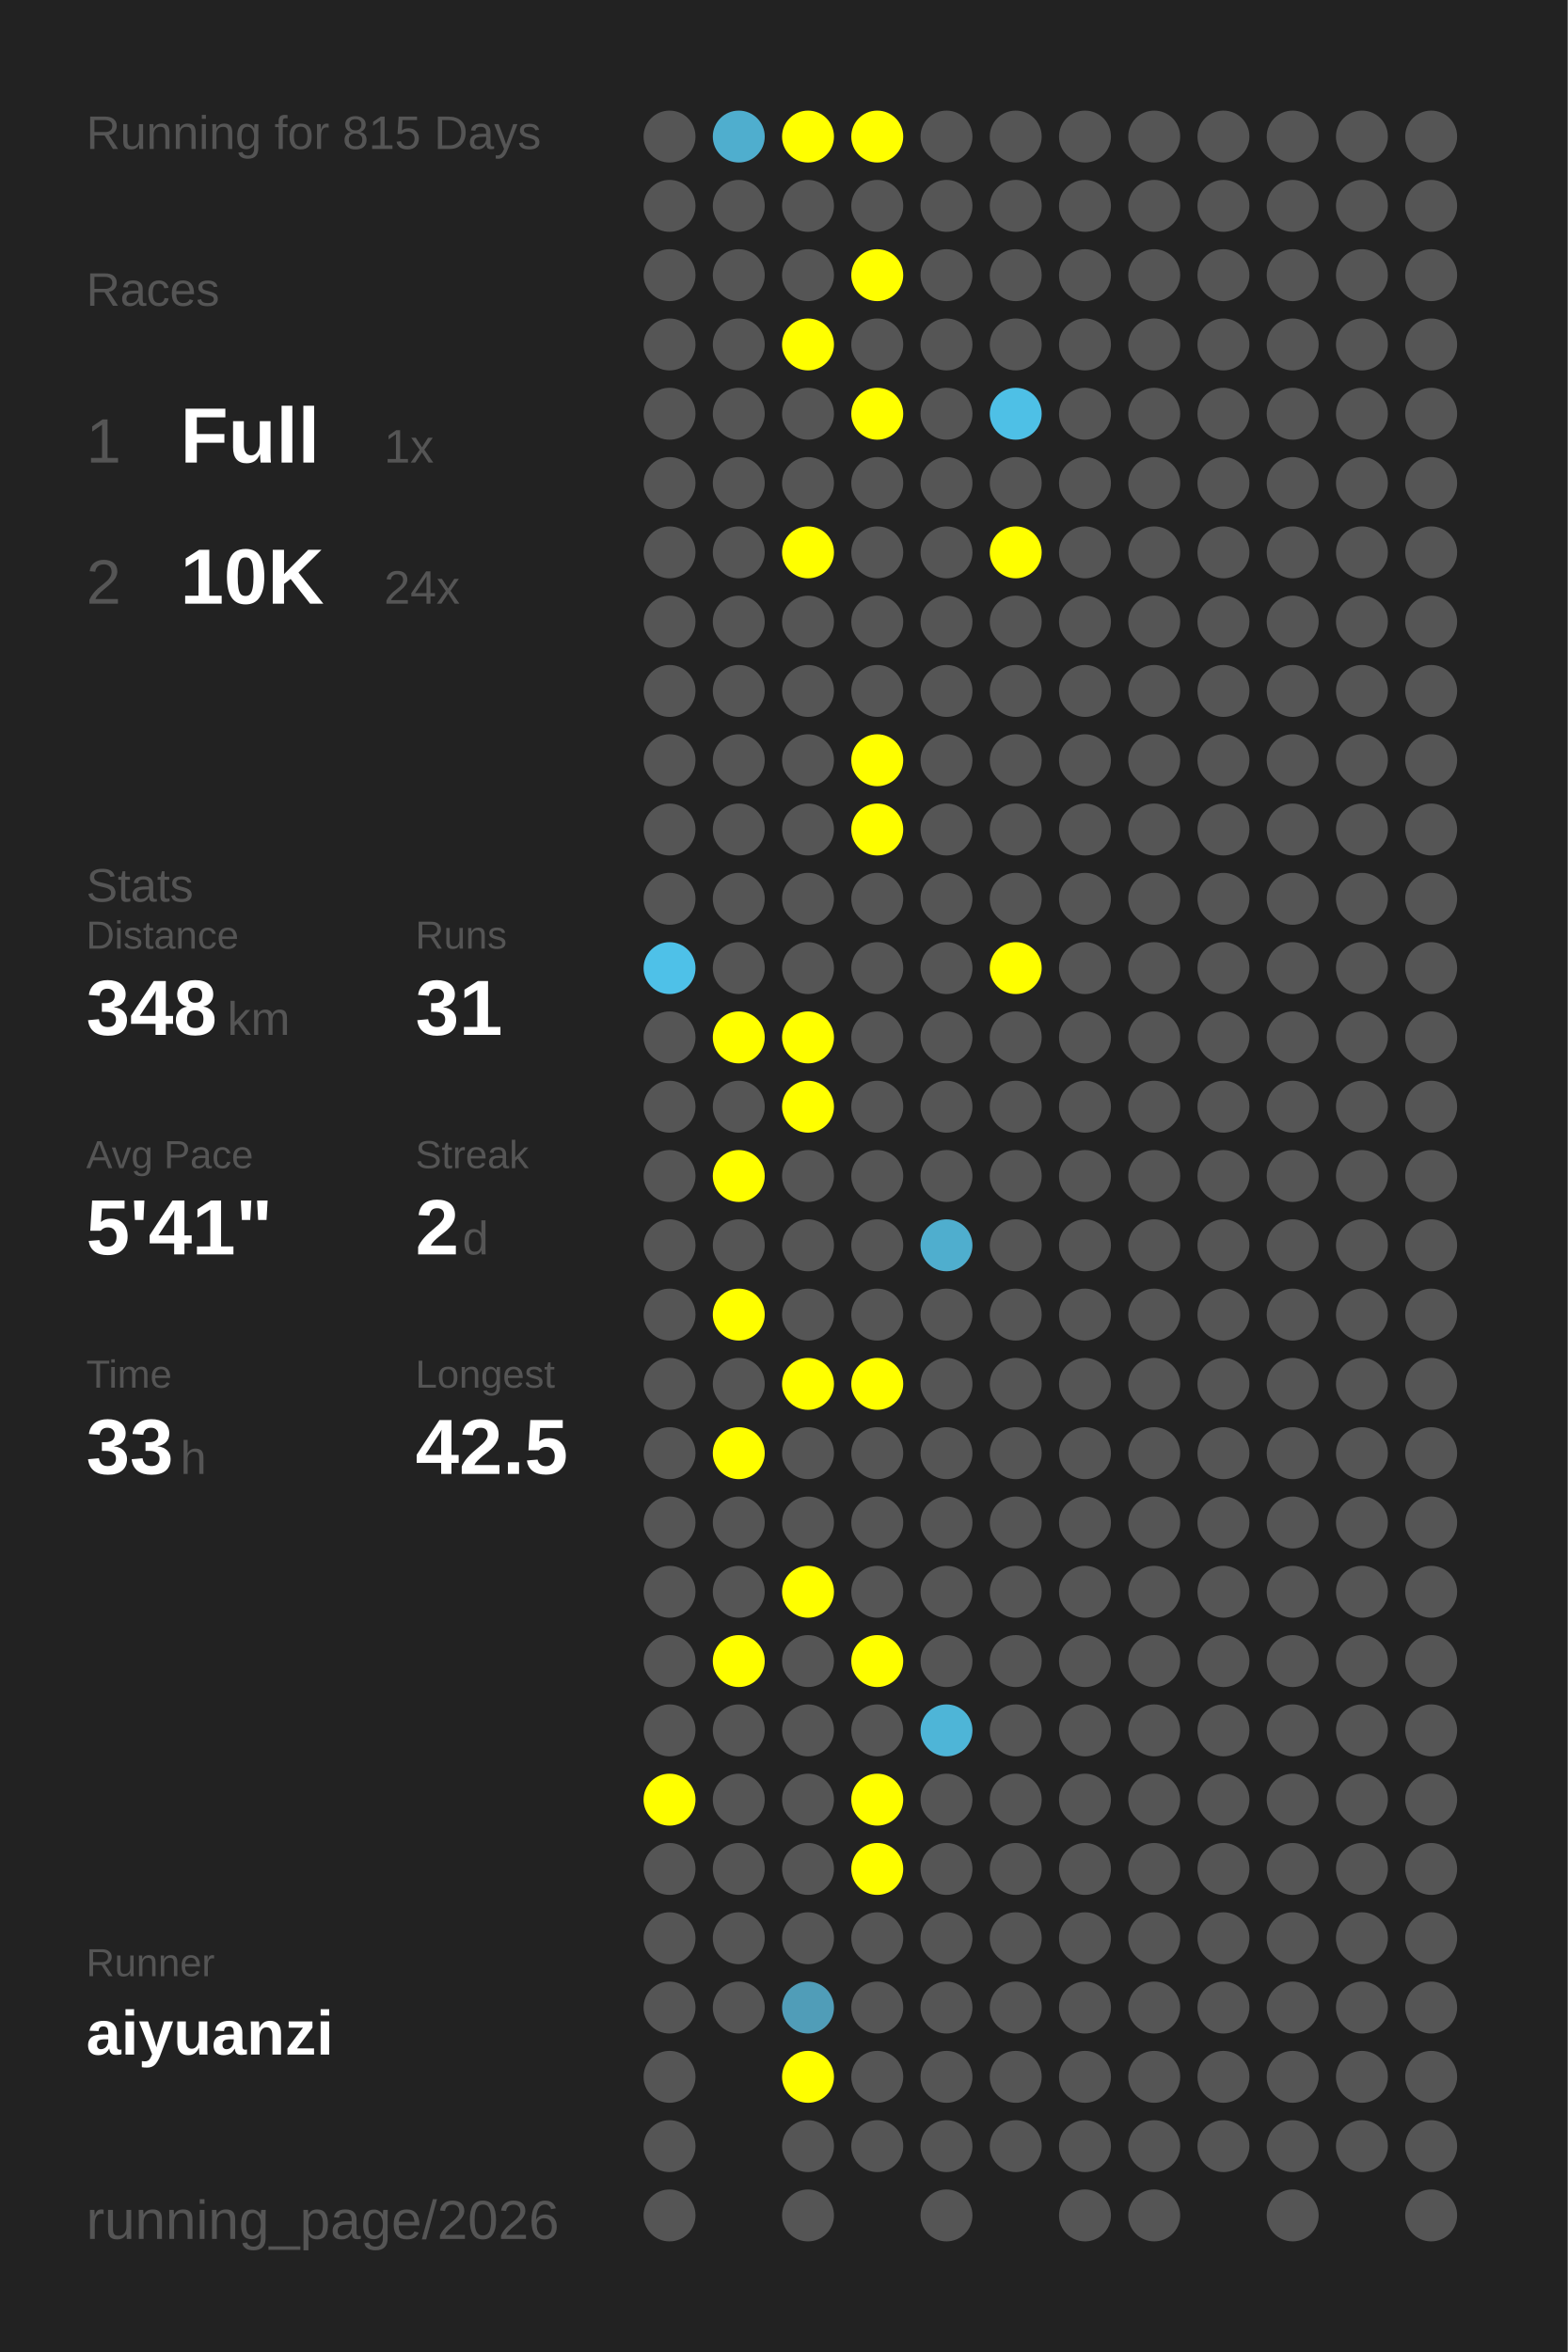
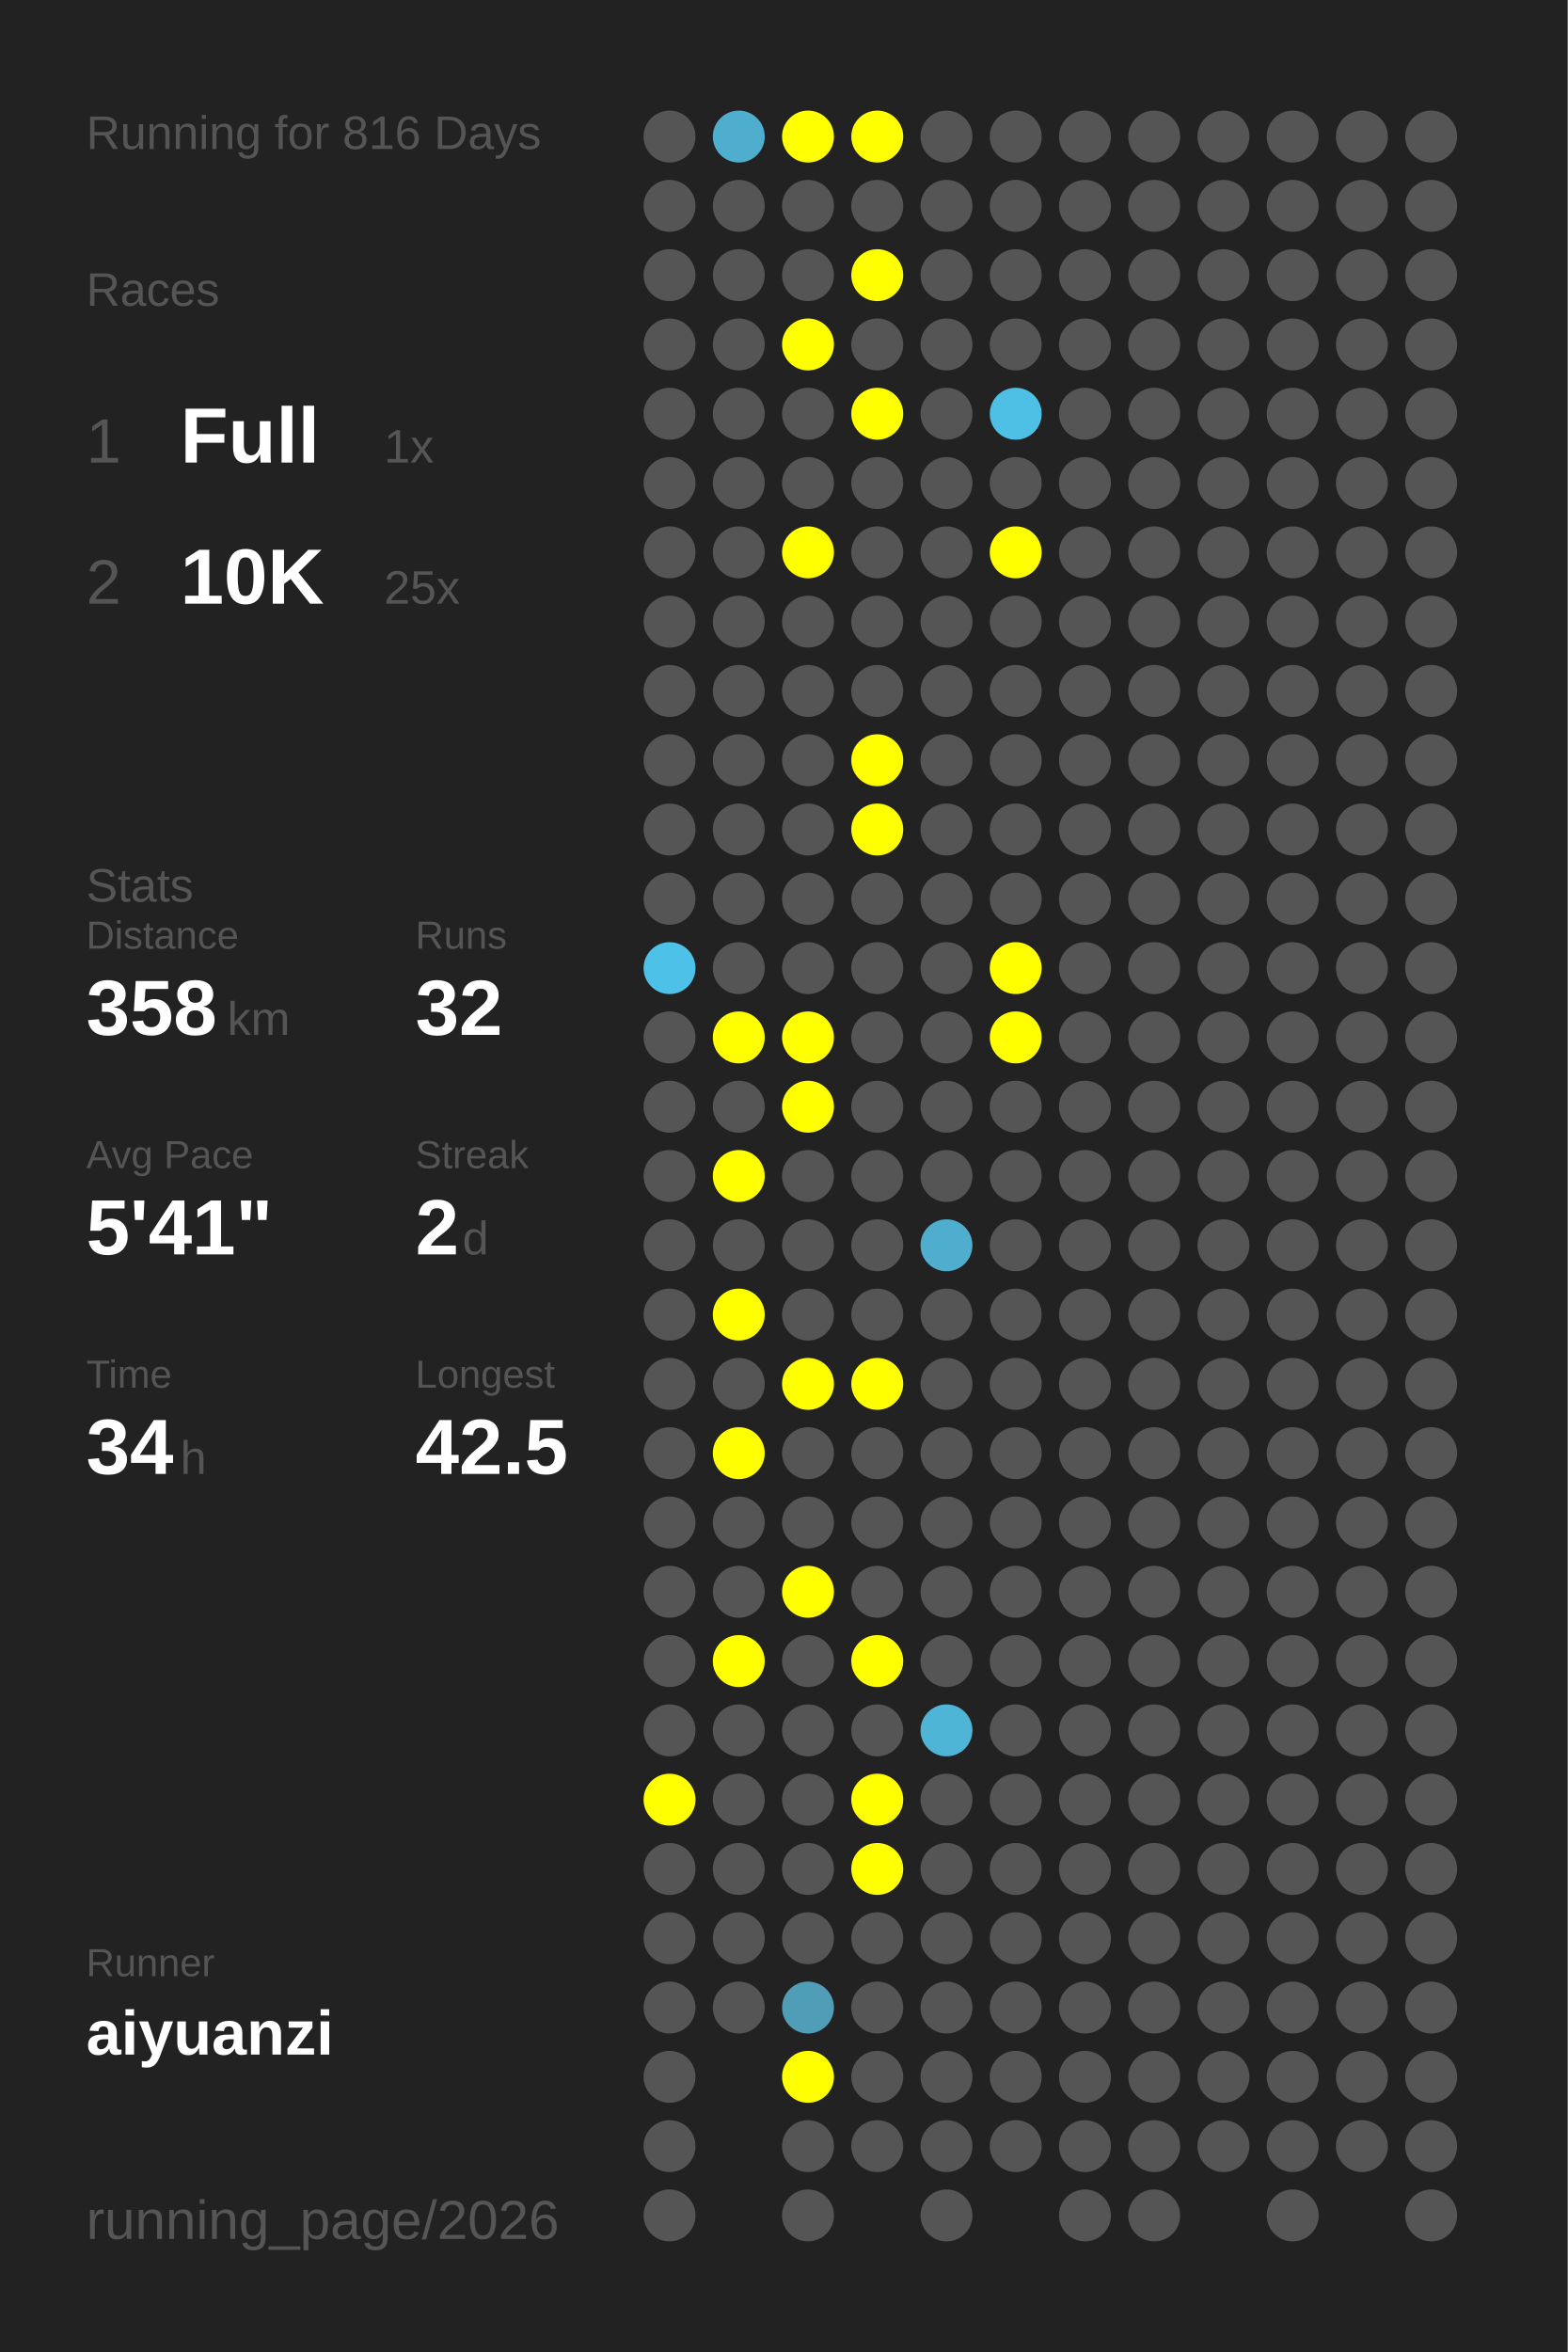
<svg xmlns="http://www.w3.org/2000/svg" baseProfile="full" height="300mm" version="1.1" viewBox="0,0,200,300" width="200mm">
  <defs />
  <rect fill="#222222" height="300" width="200" x="0" y="0" />
-   <text fill="#555555" style="font-size:6px; font-family:Arial;" x="11" y="19">Running for 815 Days</text>
+   <text fill="#555555" style="font-size:6px; font-family:Arial;" x="11" y="19">Running for 816 Days</text>
  <text fill="#555555" style="font-size:6px; font-family:Arial;" x="11" y="39">Races</text>
  <text fill="#555555" style="font-size:8px; font-family:Arial;" x="11" y="59">1</text>
  <text fill="#FFFFFF" style="font-size:10px; font-family:Arial; font-weight:bold;" x="23" y="59">Full</text>
  <text fill="#555555" style="font-size:6px; font-family:Arial;" x="49" y="59">1x</text>
  <text fill="#555555" style="font-size:8px; font-family:Arial;" x="11" y="77">2</text>
  <text fill="#FFFFFF" style="font-size:10px; font-family:Arial; font-weight:bold;" x="23" y="77">10K</text>
-   <text fill="#555555" style="font-size:6px; font-family:Arial;" x="49" y="77">24x</text>
+   <text fill="#555555" style="font-size:6px; font-family:Arial;" x="49" y="77">25x</text>
  <text fill="#555555" style="font-size:6px; font-family:Arial;" x="11" y="115">Stats</text>
  <text fill="#555555" style="font-size:5px; font-family:Arial;" x="11" y="121">Distance</text>
-   <text fill="#FFFFFF" style="font-size:10px; font-family:Arial; font-weight:bold;" x="11" y="132">348</text>
+   <text fill="#FFFFFF" style="font-size:10px; font-family:Arial; font-weight:bold;" x="11" y="132">358</text>
  <text fill="#555555" style="font-size:6px; font-family:Arial;" x="29" y="132">km</text>
  <text fill="#555555" style="font-size:5px; font-family:Arial;" x="53" y="121">Runs</text>
-   <text fill="#FFFFFF" style="font-size:10px; font-family:Arial; font-weight:bold;" x="53" y="132">31</text>
+   <text fill="#FFFFFF" style="font-size:10px; font-family:Arial; font-weight:bold;" x="53" y="132">32</text>
  <text fill="#555555" style="font-size:5px; font-family:Arial;" x="11" y="149">Avg Pace</text>
  <text fill="#FFFFFF" style="font-size:10px; font-family:Arial; font-weight:bold;" x="11" y="160">5'41"</text>
  <text fill="#555555" style="font-size:5px; font-family:Arial;" x="53" y="149">Streak</text>
  <text fill="#FFFFFF" style="font-size:10px; font-family:Arial; font-weight:bold;" x="53" y="160">2</text>
  <text fill="#555555" style="font-size:6px; font-family:Arial;" x="59" y="160">d</text>
  <text fill="#555555" style="font-size:5px; font-family:Arial;" x="11" y="177">Time</text>
-   <text fill="#FFFFFF" style="font-size:10px; font-family:Arial; font-weight:bold;" x="11" y="188">33</text>
+   <text fill="#FFFFFF" style="font-size:10px; font-family:Arial; font-weight:bold;" x="11" y="188">34</text>
  <text fill="#555555" style="font-size:6px; font-family:Arial;" x="23" y="188">h</text>
  <text fill="#555555" style="font-size:5px; font-family:Arial;" x="53" y="177">Longest</text>
  <text fill="#FFFFFF" style="font-size:10px; font-family:Arial; font-weight:bold;" x="53" y="188">42.5</text>
  <text fill="#555555" style="font-size:5px; font-family:Arial;" x="11" y="252.065">Runner</text>
  <text fill="#FFFFFF" style="font-size:8px; font-family:Arial; font-weight:bold;" x="11" y="262.065">aiyuanzi</text>
  <text fill="#555555" style="font-size:7px; font-family:Arial;" x="11" y="285.581">running_page/2026</text>
  <circle cx="85.417" cy="17.419" fill="#555555" r="3.312" />
  <circle cx="85.417" cy="26.258" fill="#555555" r="3.312" />
  <circle cx="85.417" cy="35.097" fill="#555555" r="3.312" />
  <circle cx="85.417" cy="43.935" fill="#555555" r="3.312" />
  <circle cx="85.417" cy="52.774" fill="#555555" r="3.312" />
  <circle cx="85.417" cy="61.613" fill="#555555" r="3.312" />
  <circle cx="85.417" cy="70.452" fill="#555555" r="3.312" />
  <circle cx="85.417" cy="79.29" fill="#555555" r="3.312" />
  <circle cx="85.417" cy="88.129" fill="#555555" r="3.312" />
  <circle cx="85.417" cy="96.968" fill="#555555" r="3.312" />
  <circle cx="85.417" cy="105.806" fill="#555555" r="3.312" />
  <circle cx="85.417" cy="114.645" fill="#555555" r="3.312" />
  <circle cx="85.417" cy="123.484" fill="#4ec1e8" r="3.312" />
  <circle cx="85.417" cy="132.323" fill="#555555" r="3.312" />
  <circle cx="85.417" cy="141.161" fill="#555555" r="3.312" />
  <circle cx="85.417" cy="150" fill="#555555" r="3.312" />
  <circle cx="85.417" cy="158.839" fill="#555555" r="3.312" />
  <circle cx="85.417" cy="167.677" fill="#555555" r="3.312" />
  <circle cx="85.417" cy="176.516" fill="#555555" r="3.312" />
  <circle cx="85.417" cy="185.355" fill="#555555" r="3.312" />
  <circle cx="85.417" cy="194.194" fill="#555555" r="3.312" />
  <circle cx="85.417" cy="203.032" fill="#555555" r="3.312" />
  <circle cx="85.417" cy="211.871" fill="#555555" r="3.312" />
  <circle cx="85.417" cy="220.71" fill="#555555" r="3.312" />
  <circle cx="85.417" cy="229.548" fill="#FFFF00" r="3.312" />
  <circle cx="85.417" cy="238.387" fill="#555555" r="3.312" />
  <circle cx="85.417" cy="247.226" fill="#555555" r="3.312" />
  <circle cx="85.417" cy="256.065" fill="#555555" r="3.312" />
  <circle cx="85.417" cy="264.903" fill="#555555" r="3.312" />
  <circle cx="85.417" cy="273.742" fill="#555555" r="3.312" />
  <circle cx="85.417" cy="282.581" fill="#555555" r="3.312" />
  <circle cx="94.25" cy="17.419" fill="#4faece" r="3.312" />
  <circle cx="94.25" cy="26.258" fill="#555555" r="3.312" />
  <circle cx="94.25" cy="35.097" fill="#555555" r="3.312" />
  <circle cx="94.25" cy="43.935" fill="#555555" r="3.312" />
  <circle cx="94.25" cy="52.774" fill="#555555" r="3.312" />
  <circle cx="94.25" cy="61.613" fill="#555555" r="3.312" />
  <circle cx="94.25" cy="70.452" fill="#555555" r="3.312" />
  <circle cx="94.25" cy="79.29" fill="#555555" r="3.312" />
  <circle cx="94.25" cy="88.129" fill="#555555" r="3.312" />
  <circle cx="94.25" cy="96.968" fill="#555555" r="3.312" />
  <circle cx="94.25" cy="105.806" fill="#555555" r="3.312" />
  <circle cx="94.25" cy="114.645" fill="#555555" r="3.312" />
  <circle cx="94.25" cy="123.484" fill="#555555" r="3.312" />
  <circle cx="94.25" cy="132.323" fill="#FFFF00" r="3.312" />
  <circle cx="94.25" cy="141.161" fill="#555555" r="3.312" />
  <circle cx="94.25" cy="150" fill="#FFFF00" r="3.312" />
  <circle cx="94.25" cy="158.839" fill="#555555" r="3.312" />
  <circle cx="94.25" cy="167.677" fill="#FFFF00" r="3.312" />
  <circle cx="94.25" cy="176.516" fill="#555555" r="3.312" />
  <circle cx="94.25" cy="185.355" fill="#FFFF00" r="3.312" />
  <circle cx="94.25" cy="194.194" fill="#555555" r="3.312" />
  <circle cx="94.25" cy="203.032" fill="#555555" r="3.312" />
  <circle cx="94.25" cy="211.871" fill="#FFFF00" r="3.312" />
  <circle cx="94.25" cy="220.71" fill="#555555" r="3.312" />
  <circle cx="94.25" cy="229.548" fill="#555555" r="3.312" />
  <circle cx="94.25" cy="238.387" fill="#555555" r="3.312" />
  <circle cx="94.25" cy="247.226" fill="#555555" r="3.312" />
  <circle cx="94.25" cy="256.065" fill="#555555" r="3.312" />
  <circle cx="103.083" cy="17.419" fill="#FFFF00" r="3.312" />
  <circle cx="103.083" cy="26.258" fill="#555555" r="3.312" />
  <circle cx="103.083" cy="35.097" fill="#555555" r="3.312" />
  <circle cx="103.083" cy="43.935" fill="#FFFF00" r="3.312" />
  <circle cx="103.083" cy="52.774" fill="#555555" r="3.312" />
  <circle cx="103.083" cy="61.613" fill="#555555" r="3.312" />
  <circle cx="103.083" cy="70.452" fill="#FFFF00" r="3.312" />
  <circle cx="103.083" cy="79.29" fill="#555555" r="3.312" />
  <circle cx="103.083" cy="88.129" fill="#555555" r="3.312" />
  <circle cx="103.083" cy="96.968" fill="#555555" r="3.312" />
  <circle cx="103.083" cy="105.806" fill="#555555" r="3.312" />
  <circle cx="103.083" cy="114.645" fill="#555555" r="3.312" />
  <circle cx="103.083" cy="123.484" fill="#555555" r="3.312" />
  <circle cx="103.083" cy="132.323" fill="#FFFF00" r="3.312" />
  <circle cx="103.083" cy="141.161" fill="#FFFF00" r="3.312" />
  <circle cx="103.083" cy="150" fill="#555555" r="3.312" />
  <circle cx="103.083" cy="158.839" fill="#555555" r="3.312" />
  <circle cx="103.083" cy="167.677" fill="#555555" r="3.312" />
  <circle cx="103.083" cy="176.516" fill="#FFFF00" r="3.312" />
  <circle cx="103.083" cy="185.355" fill="#555555" r="3.312" />
  <circle cx="103.083" cy="194.194" fill="#555555" r="3.312" />
  <circle cx="103.083" cy="203.032" fill="#FFFF00" r="3.312" />
  <circle cx="103.083" cy="211.871" fill="#555555" r="3.312" />
  <circle cx="103.083" cy="220.71" fill="#555555" r="3.312" />
  <circle cx="103.083" cy="229.548" fill="#555555" r="3.312" />
  <circle cx="103.083" cy="238.387" fill="#555555" r="3.312" />
  <circle cx="103.083" cy="247.226" fill="#555555" r="3.312" />
  <circle cx="103.083" cy="256.065" fill="#509db8" r="3.312" />
  <circle cx="103.083" cy="264.903" fill="#FFFF00" r="3.312" />
  <circle cx="103.083" cy="273.742" fill="#555555" r="3.312" />
  <circle cx="103.083" cy="282.581" fill="#555555" r="3.312" />
  <circle cx="111.917" cy="17.419" fill="#FFFF00" r="3.312" />
  <circle cx="111.917" cy="26.258" fill="#555555" r="3.312" />
  <circle cx="111.917" cy="35.097" fill="#FFFF00" r="3.312" />
  <circle cx="111.917" cy="43.935" fill="#555555" r="3.312" />
  <circle cx="111.917" cy="52.774" fill="#FFFF00" r="3.312" />
  <circle cx="111.917" cy="61.613" fill="#555555" r="3.312" />
  <circle cx="111.917" cy="70.452" fill="#555555" r="3.312" />
  <circle cx="111.917" cy="79.29" fill="#555555" r="3.312" />
  <circle cx="111.917" cy="88.129" fill="#555555" r="3.312" />
  <circle cx="111.917" cy="96.968" fill="#FFFF00" r="3.312" />
  <circle cx="111.917" cy="105.806" fill="#FFFF00" r="3.312" />
  <circle cx="111.917" cy="114.645" fill="#555555" r="3.312" />
  <circle cx="111.917" cy="123.484" fill="#555555" r="3.312" />
  <circle cx="111.917" cy="132.323" fill="#555555" r="3.312" />
  <circle cx="111.917" cy="141.161" fill="#555555" r="3.312" />
  <circle cx="111.917" cy="150" fill="#555555" r="3.312" />
  <circle cx="111.917" cy="158.839" fill="#555555" r="3.312" />
  <circle cx="111.917" cy="167.677" fill="#555555" r="3.312" />
  <circle cx="111.917" cy="176.516" fill="#FFFF00" r="3.312" />
  <circle cx="111.917" cy="185.355" fill="#555555" r="3.312" />
  <circle cx="111.917" cy="194.194" fill="#555555" r="3.312" />
  <circle cx="111.917" cy="203.032" fill="#555555" r="3.312" />
  <circle cx="111.917" cy="211.871" fill="#FFFF00" r="3.312" />
  <circle cx="111.917" cy="220.71" fill="#555555" r="3.312" />
  <circle cx="111.917" cy="229.548" fill="#FFFF00" r="3.312" />
  <circle cx="111.917" cy="238.387" fill="#FFFF00" r="3.312" />
  <circle cx="111.917" cy="247.226" fill="#555555" r="3.312" />
  <circle cx="111.917" cy="256.065" fill="#555555" r="3.312" />
  <circle cx="111.917" cy="264.903" fill="#555555" r="3.312" />
  <circle cx="111.917" cy="273.742" fill="#555555" r="3.312" />
  <circle cx="120.75" cy="17.419" fill="#555555" r="3.312" />
  <circle cx="120.75" cy="26.258" fill="#555555" r="3.312" />
  <circle cx="120.75" cy="35.097" fill="#555555" r="3.312" />
  <circle cx="120.75" cy="43.935" fill="#555555" r="3.312" />
  <circle cx="120.75" cy="52.774" fill="#555555" r="3.312" />
  <circle cx="120.75" cy="61.613" fill="#555555" r="3.312" />
  <circle cx="120.75" cy="70.452" fill="#555555" r="3.312" />
  <circle cx="120.75" cy="79.29" fill="#555555" r="3.312" />
  <circle cx="120.75" cy="88.129" fill="#555555" r="3.312" />
  <circle cx="120.75" cy="96.968" fill="#555555" r="3.312" />
  <circle cx="120.75" cy="105.806" fill="#555555" r="3.312" />
  <circle cx="120.75" cy="114.645" fill="#555555" r="3.312" />
  <circle cx="120.75" cy="123.484" fill="#555555" r="3.312" />
  <circle cx="120.75" cy="132.323" fill="#555555" r="3.312" />
  <circle cx="120.75" cy="141.161" fill="#555555" r="3.312" />
  <circle cx="120.75" cy="150" fill="#555555" r="3.312" />
  <circle cx="120.75" cy="158.839" fill="#4faece" r="3.312" />
  <circle cx="120.75" cy="167.677" fill="#555555" r="3.312" />
  <circle cx="120.75" cy="176.516" fill="#555555" r="3.312" />
  <circle cx="120.75" cy="185.355" fill="#555555" r="3.312" />
  <circle cx="120.75" cy="194.194" fill="#555555" r="3.312" />
  <circle cx="120.75" cy="203.032" fill="#555555" r="3.312" />
  <circle cx="120.75" cy="211.871" fill="#555555" r="3.312" />
  <circle cx="120.75" cy="220.71" fill="#4eb5d7" r="3.312" />
  <circle cx="120.75" cy="229.548" fill="#555555" r="3.312" />
  <circle cx="120.75" cy="238.387" fill="#555555" r="3.312" />
  <circle cx="120.75" cy="247.226" fill="#555555" r="3.312" />
  <circle cx="120.75" cy="256.065" fill="#555555" r="3.312" />
  <circle cx="120.75" cy="264.903" fill="#555555" r="3.312" />
  <circle cx="120.75" cy="273.742" fill="#555555" r="3.312" />
  <circle cx="120.75" cy="282.581" fill="#555555" r="3.312" />
  <circle cx="129.583" cy="17.419" fill="#555555" r="3.312" />
  <circle cx="129.583" cy="26.258" fill="#555555" r="3.312" />
  <circle cx="129.583" cy="35.097" fill="#555555" r="3.312" />
  <circle cx="129.583" cy="43.935" fill="#555555" r="3.312" />
  <circle cx="129.583" cy="52.774" fill="#4ec0e6" r="3.312" />
  <circle cx="129.583" cy="61.613" fill="#555555" r="3.312" />
  <circle cx="129.583" cy="70.452" fill="#FFFF00" r="3.312" />
  <circle cx="129.583" cy="79.29" fill="#555555" r="3.312" />
  <circle cx="129.583" cy="88.129" fill="#555555" r="3.312" />
  <circle cx="129.583" cy="96.968" fill="#555555" r="3.312" />
  <circle cx="129.583" cy="105.806" fill="#555555" r="3.312" />
  <circle cx="129.583" cy="114.645" fill="#555555" r="3.312" />
  <circle cx="129.583" cy="123.484" fill="#FFFF00" r="3.312" />
-   <circle cx="129.583" cy="132.323" fill="#555555" r="3.312" />
+   <circle cx="129.583" cy="132.323" fill="#FFFF00" r="3.312" />
  <circle cx="129.583" cy="141.161" fill="#555555" r="3.312" />
  <circle cx="129.583" cy="150" fill="#555555" r="3.312" />
  <circle cx="129.583" cy="158.839" fill="#555555" r="3.312" />
  <circle cx="129.583" cy="167.677" fill="#555555" r="3.312" />
  <circle cx="129.583" cy="176.516" fill="#555555" r="3.312" />
  <circle cx="129.583" cy="185.355" fill="#555555" r="3.312" />
  <circle cx="129.583" cy="194.194" fill="#555555" r="3.312" />
  <circle cx="129.583" cy="203.032" fill="#555555" r="3.312" />
  <circle cx="129.583" cy="211.871" fill="#555555" r="3.312" />
  <circle cx="129.583" cy="220.71" fill="#555555" r="3.312" />
  <circle cx="129.583" cy="229.548" fill="#555555" r="3.312" />
  <circle cx="129.583" cy="238.387" fill="#555555" r="3.312" />
  <circle cx="129.583" cy="247.226" fill="#555555" r="3.312" />
  <circle cx="129.583" cy="256.065" fill="#555555" r="3.312" />
  <circle cx="129.583" cy="264.903" fill="#555555" r="3.312" />
  <circle cx="129.583" cy="273.742" fill="#555555" r="3.312" />
  <circle cx="138.417" cy="17.419" fill="#555555" r="3.312" />
  <circle cx="138.417" cy="26.258" fill="#555555" r="3.312" />
  <circle cx="138.417" cy="35.097" fill="#555555" r="3.312" />
  <circle cx="138.417" cy="43.935" fill="#555555" r="3.312" />
  <circle cx="138.417" cy="52.774" fill="#555555" r="3.312" />
  <circle cx="138.417" cy="61.613" fill="#555555" r="3.312" />
  <circle cx="138.417" cy="70.452" fill="#555555" r="3.312" />
  <circle cx="138.417" cy="79.29" fill="#555555" r="3.312" />
  <circle cx="138.417" cy="88.129" fill="#555555" r="3.312" />
  <circle cx="138.417" cy="96.968" fill="#555555" r="3.312" />
  <circle cx="138.417" cy="105.806" fill="#555555" r="3.312" />
  <circle cx="138.417" cy="114.645" fill="#555555" r="3.312" />
  <circle cx="138.417" cy="123.484" fill="#555555" r="3.312" />
  <circle cx="138.417" cy="132.323" fill="#555555" r="3.312" />
  <circle cx="138.417" cy="141.161" fill="#555555" r="3.312" />
  <circle cx="138.417" cy="150" fill="#555555" r="3.312" />
  <circle cx="138.417" cy="158.839" fill="#555555" r="3.312" />
  <circle cx="138.417" cy="167.677" fill="#555555" r="3.312" />
  <circle cx="138.417" cy="176.516" fill="#555555" r="3.312" />
  <circle cx="138.417" cy="185.355" fill="#555555" r="3.312" />
  <circle cx="138.417" cy="194.194" fill="#555555" r="3.312" />
  <circle cx="138.417" cy="203.032" fill="#555555" r="3.312" />
  <circle cx="138.417" cy="211.871" fill="#555555" r="3.312" />
  <circle cx="138.417" cy="220.71" fill="#555555" r="3.312" />
  <circle cx="138.417" cy="229.548" fill="#555555" r="3.312" />
  <circle cx="138.417" cy="238.387" fill="#555555" r="3.312" />
  <circle cx="138.417" cy="247.226" fill="#555555" r="3.312" />
  <circle cx="138.417" cy="256.065" fill="#555555" r="3.312" />
  <circle cx="138.417" cy="264.903" fill="#555555" r="3.312" />
  <circle cx="138.417" cy="273.742" fill="#555555" r="3.312" />
  <circle cx="138.417" cy="282.581" fill="#555555" r="3.312" />
  <circle cx="147.25" cy="17.419" fill="#555555" r="3.312" />
  <circle cx="147.25" cy="26.258" fill="#555555" r="3.312" />
  <circle cx="147.25" cy="35.097" fill="#555555" r="3.312" />
  <circle cx="147.25" cy="43.935" fill="#555555" r="3.312" />
  <circle cx="147.25" cy="52.774" fill="#555555" r="3.312" />
  <circle cx="147.25" cy="61.613" fill="#555555" r="3.312" />
  <circle cx="147.25" cy="70.452" fill="#555555" r="3.312" />
  <circle cx="147.25" cy="79.29" fill="#555555" r="3.312" />
  <circle cx="147.25" cy="88.129" fill="#555555" r="3.312" />
  <circle cx="147.25" cy="96.968" fill="#555555" r="3.312" />
  <circle cx="147.25" cy="105.806" fill="#555555" r="3.312" />
  <circle cx="147.25" cy="114.645" fill="#555555" r="3.312" />
  <circle cx="147.25" cy="123.484" fill="#555555" r="3.312" />
  <circle cx="147.25" cy="132.323" fill="#555555" r="3.312" />
  <circle cx="147.25" cy="141.161" fill="#555555" r="3.312" />
  <circle cx="147.25" cy="150" fill="#555555" r="3.312" />
  <circle cx="147.25" cy="158.839" fill="#555555" r="3.312" />
  <circle cx="147.25" cy="167.677" fill="#555555" r="3.312" />
  <circle cx="147.25" cy="176.516" fill="#555555" r="3.312" />
  <circle cx="147.25" cy="185.355" fill="#555555" r="3.312" />
  <circle cx="147.25" cy="194.194" fill="#555555" r="3.312" />
  <circle cx="147.25" cy="203.032" fill="#555555" r="3.312" />
  <circle cx="147.25" cy="211.871" fill="#555555" r="3.312" />
  <circle cx="147.25" cy="220.71" fill="#555555" r="3.312" />
  <circle cx="147.25" cy="229.548" fill="#555555" r="3.312" />
  <circle cx="147.25" cy="238.387" fill="#555555" r="3.312" />
  <circle cx="147.25" cy="247.226" fill="#555555" r="3.312" />
  <circle cx="147.25" cy="256.065" fill="#555555" r="3.312" />
  <circle cx="147.25" cy="264.903" fill="#555555" r="3.312" />
  <circle cx="147.25" cy="273.742" fill="#555555" r="3.312" />
  <circle cx="147.25" cy="282.581" fill="#555555" r="3.312" />
  <circle cx="156.083" cy="17.419" fill="#555555" r="3.312" />
  <circle cx="156.083" cy="26.258" fill="#555555" r="3.312" />
  <circle cx="156.083" cy="35.097" fill="#555555" r="3.312" />
  <circle cx="156.083" cy="43.935" fill="#555555" r="3.312" />
  <circle cx="156.083" cy="52.774" fill="#555555" r="3.312" />
  <circle cx="156.083" cy="61.613" fill="#555555" r="3.312" />
  <circle cx="156.083" cy="70.452" fill="#555555" r="3.312" />
  <circle cx="156.083" cy="79.29" fill="#555555" r="3.312" />
  <circle cx="156.083" cy="88.129" fill="#555555" r="3.312" />
  <circle cx="156.083" cy="96.968" fill="#555555" r="3.312" />
  <circle cx="156.083" cy="105.806" fill="#555555" r="3.312" />
  <circle cx="156.083" cy="114.645" fill="#555555" r="3.312" />
  <circle cx="156.083" cy="123.484" fill="#555555" r="3.312" />
  <circle cx="156.083" cy="132.323" fill="#555555" r="3.312" />
  <circle cx="156.083" cy="141.161" fill="#555555" r="3.312" />
  <circle cx="156.083" cy="150" fill="#555555" r="3.312" />
  <circle cx="156.083" cy="158.839" fill="#555555" r="3.312" />
  <circle cx="156.083" cy="167.677" fill="#555555" r="3.312" />
  <circle cx="156.083" cy="176.516" fill="#555555" r="3.312" />
  <circle cx="156.083" cy="185.355" fill="#555555" r="3.312" />
  <circle cx="156.083" cy="194.194" fill="#555555" r="3.312" />
  <circle cx="156.083" cy="203.032" fill="#555555" r="3.312" />
  <circle cx="156.083" cy="211.871" fill="#555555" r="3.312" />
  <circle cx="156.083" cy="220.71" fill="#555555" r="3.312" />
  <circle cx="156.083" cy="229.548" fill="#555555" r="3.312" />
  <circle cx="156.083" cy="238.387" fill="#555555" r="3.312" />
  <circle cx="156.083" cy="247.226" fill="#555555" r="3.312" />
  <circle cx="156.083" cy="256.065" fill="#555555" r="3.312" />
  <circle cx="156.083" cy="264.903" fill="#555555" r="3.312" />
  <circle cx="156.083" cy="273.742" fill="#555555" r="3.312" />
  <circle cx="164.917" cy="17.419" fill="#555555" r="3.312" />
  <circle cx="164.917" cy="26.258" fill="#555555" r="3.312" />
  <circle cx="164.917" cy="35.097" fill="#555555" r="3.312" />
  <circle cx="164.917" cy="43.935" fill="#555555" r="3.312" />
  <circle cx="164.917" cy="52.774" fill="#555555" r="3.312" />
  <circle cx="164.917" cy="61.613" fill="#555555" r="3.312" />
  <circle cx="164.917" cy="70.452" fill="#555555" r="3.312" />
  <circle cx="164.917" cy="79.29" fill="#555555" r="3.312" />
  <circle cx="164.917" cy="88.129" fill="#555555" r="3.312" />
  <circle cx="164.917" cy="96.968" fill="#555555" r="3.312" />
  <circle cx="164.917" cy="105.806" fill="#555555" r="3.312" />
  <circle cx="164.917" cy="114.645" fill="#555555" r="3.312" />
  <circle cx="164.917" cy="123.484" fill="#555555" r="3.312" />
  <circle cx="164.917" cy="132.323" fill="#555555" r="3.312" />
  <circle cx="164.917" cy="141.161" fill="#555555" r="3.312" />
  <circle cx="164.917" cy="150" fill="#555555" r="3.312" />
  <circle cx="164.917" cy="158.839" fill="#555555" r="3.312" />
  <circle cx="164.917" cy="167.677" fill="#555555" r="3.312" />
  <circle cx="164.917" cy="176.516" fill="#555555" r="3.312" />
  <circle cx="164.917" cy="185.355" fill="#555555" r="3.312" />
  <circle cx="164.917" cy="194.194" fill="#555555" r="3.312" />
  <circle cx="164.917" cy="203.032" fill="#555555" r="3.312" />
  <circle cx="164.917" cy="211.871" fill="#555555" r="3.312" />
  <circle cx="164.917" cy="220.71" fill="#555555" r="3.312" />
  <circle cx="164.917" cy="229.548" fill="#555555" r="3.312" />
  <circle cx="164.917" cy="238.387" fill="#555555" r="3.312" />
  <circle cx="164.917" cy="247.226" fill="#555555" r="3.312" />
  <circle cx="164.917" cy="256.065" fill="#555555" r="3.312" />
  <circle cx="164.917" cy="264.903" fill="#555555" r="3.312" />
  <circle cx="164.917" cy="273.742" fill="#555555" r="3.312" />
  <circle cx="164.917" cy="282.581" fill="#555555" r="3.312" />
  <circle cx="173.75" cy="17.419" fill="#555555" r="3.312" />
  <circle cx="173.75" cy="26.258" fill="#555555" r="3.312" />
  <circle cx="173.75" cy="35.097" fill="#555555" r="3.312" />
  <circle cx="173.75" cy="43.935" fill="#555555" r="3.312" />
  <circle cx="173.75" cy="52.774" fill="#555555" r="3.312" />
  <circle cx="173.75" cy="61.613" fill="#555555" r="3.312" />
  <circle cx="173.75" cy="70.452" fill="#555555" r="3.312" />
  <circle cx="173.75" cy="79.29" fill="#555555" r="3.312" />
  <circle cx="173.75" cy="88.129" fill="#555555" r="3.312" />
  <circle cx="173.75" cy="96.968" fill="#555555" r="3.312" />
  <circle cx="173.75" cy="105.806" fill="#555555" r="3.312" />
  <circle cx="173.75" cy="114.645" fill="#555555" r="3.312" />
  <circle cx="173.75" cy="123.484" fill="#555555" r="3.312" />
  <circle cx="173.75" cy="132.323" fill="#555555" r="3.312" />
  <circle cx="173.75" cy="141.161" fill="#555555" r="3.312" />
  <circle cx="173.75" cy="150" fill="#555555" r="3.312" />
  <circle cx="173.75" cy="158.839" fill="#555555" r="3.312" />
  <circle cx="173.75" cy="167.677" fill="#555555" r="3.312" />
  <circle cx="173.75" cy="176.516" fill="#555555" r="3.312" />
  <circle cx="173.75" cy="185.355" fill="#555555" r="3.312" />
  <circle cx="173.75" cy="194.194" fill="#555555" r="3.312" />
  <circle cx="173.75" cy="203.032" fill="#555555" r="3.312" />
  <circle cx="173.75" cy="211.871" fill="#555555" r="3.312" />
  <circle cx="173.75" cy="220.71" fill="#555555" r="3.312" />
  <circle cx="173.75" cy="229.548" fill="#555555" r="3.312" />
  <circle cx="173.75" cy="238.387" fill="#555555" r="3.312" />
  <circle cx="173.75" cy="247.226" fill="#555555" r="3.312" />
  <circle cx="173.75" cy="256.065" fill="#555555" r="3.312" />
  <circle cx="173.75" cy="264.903" fill="#555555" r="3.312" />
  <circle cx="173.75" cy="273.742" fill="#555555" r="3.312" />
  <circle cx="182.583" cy="17.419" fill="#555555" r="3.312" />
  <circle cx="182.583" cy="26.258" fill="#555555" r="3.312" />
  <circle cx="182.583" cy="35.097" fill="#555555" r="3.312" />
  <circle cx="182.583" cy="43.935" fill="#555555" r="3.312" />
  <circle cx="182.583" cy="52.774" fill="#555555" r="3.312" />
  <circle cx="182.583" cy="61.613" fill="#555555" r="3.312" />
  <circle cx="182.583" cy="70.452" fill="#555555" r="3.312" />
  <circle cx="182.583" cy="79.29" fill="#555555" r="3.312" />
  <circle cx="182.583" cy="88.129" fill="#555555" r="3.312" />
  <circle cx="182.583" cy="96.968" fill="#555555" r="3.312" />
  <circle cx="182.583" cy="105.806" fill="#555555" r="3.312" />
  <circle cx="182.583" cy="114.645" fill="#555555" r="3.312" />
  <circle cx="182.583" cy="123.484" fill="#555555" r="3.312" />
  <circle cx="182.583" cy="132.323" fill="#555555" r="3.312" />
  <circle cx="182.583" cy="141.161" fill="#555555" r="3.312" />
  <circle cx="182.583" cy="150" fill="#555555" r="3.312" />
  <circle cx="182.583" cy="158.839" fill="#555555" r="3.312" />
  <circle cx="182.583" cy="167.677" fill="#555555" r="3.312" />
  <circle cx="182.583" cy="176.516" fill="#555555" r="3.312" />
  <circle cx="182.583" cy="185.355" fill="#555555" r="3.312" />
  <circle cx="182.583" cy="194.194" fill="#555555" r="3.312" />
  <circle cx="182.583" cy="203.032" fill="#555555" r="3.312" />
  <circle cx="182.583" cy="211.871" fill="#555555" r="3.312" />
  <circle cx="182.583" cy="220.71" fill="#555555" r="3.312" />
  <circle cx="182.583" cy="229.548" fill="#555555" r="3.312" />
  <circle cx="182.583" cy="238.387" fill="#555555" r="3.312" />
  <circle cx="182.583" cy="247.226" fill="#555555" r="3.312" />
  <circle cx="182.583" cy="256.065" fill="#555555" r="3.312" />
  <circle cx="182.583" cy="264.903" fill="#555555" r="3.312" />
  <circle cx="182.583" cy="273.742" fill="#555555" r="3.312" />
  <circle cx="182.583" cy="282.581" fill="#555555" r="3.312" />
</svg>
